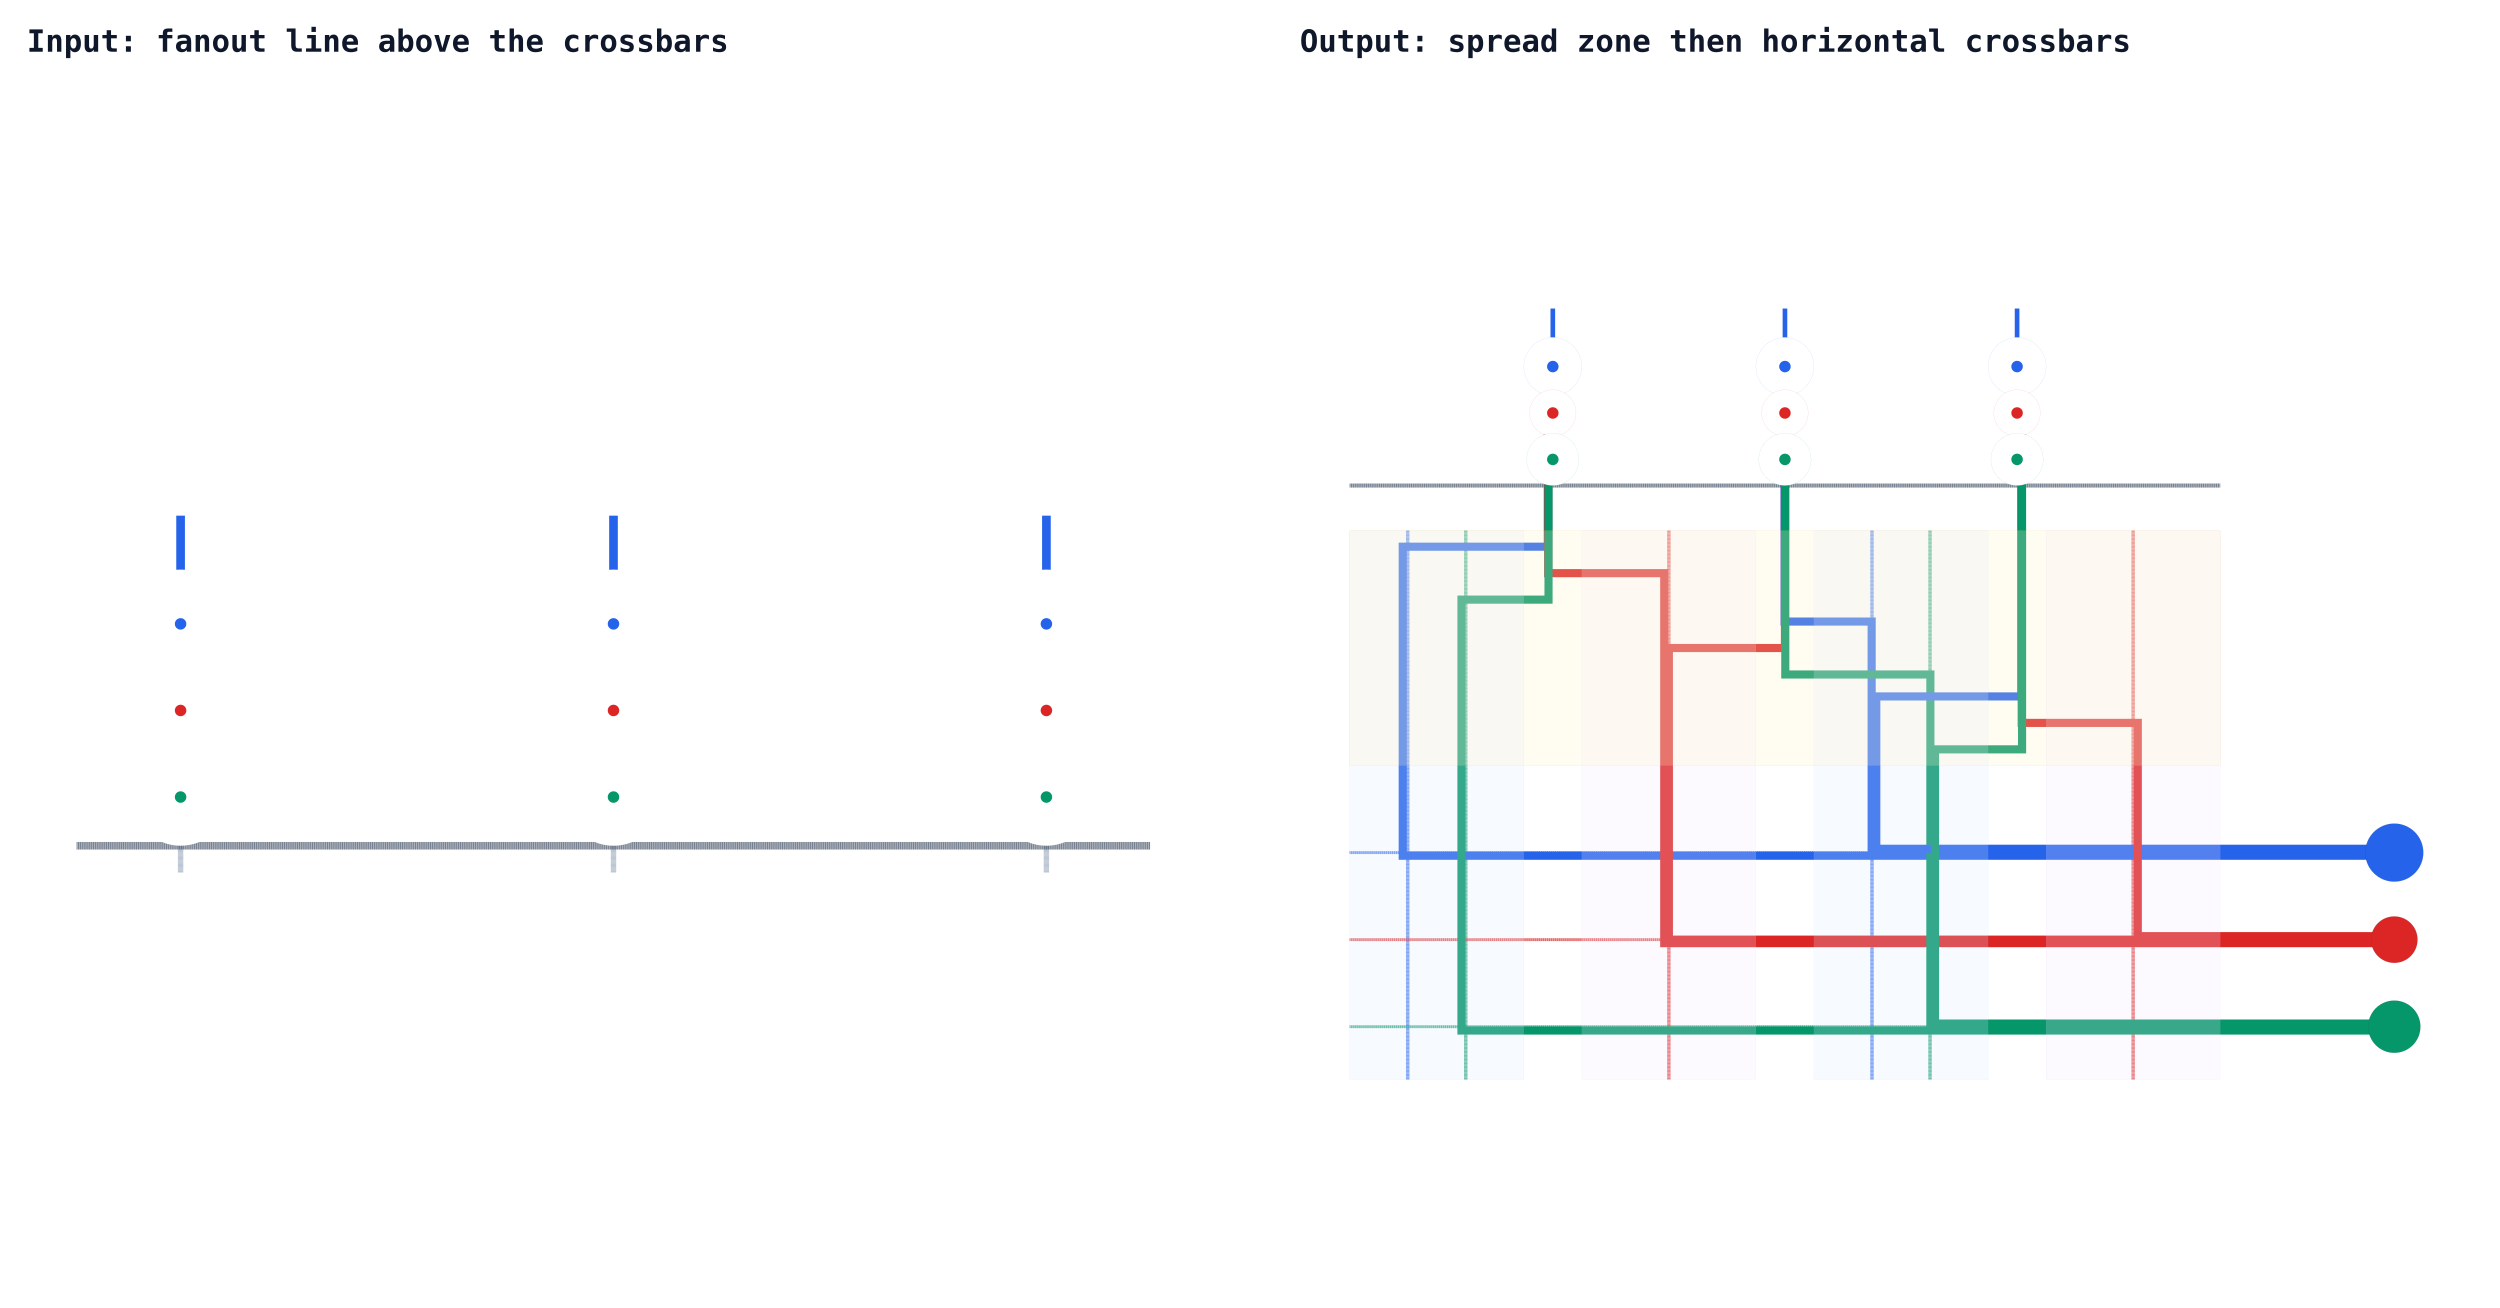
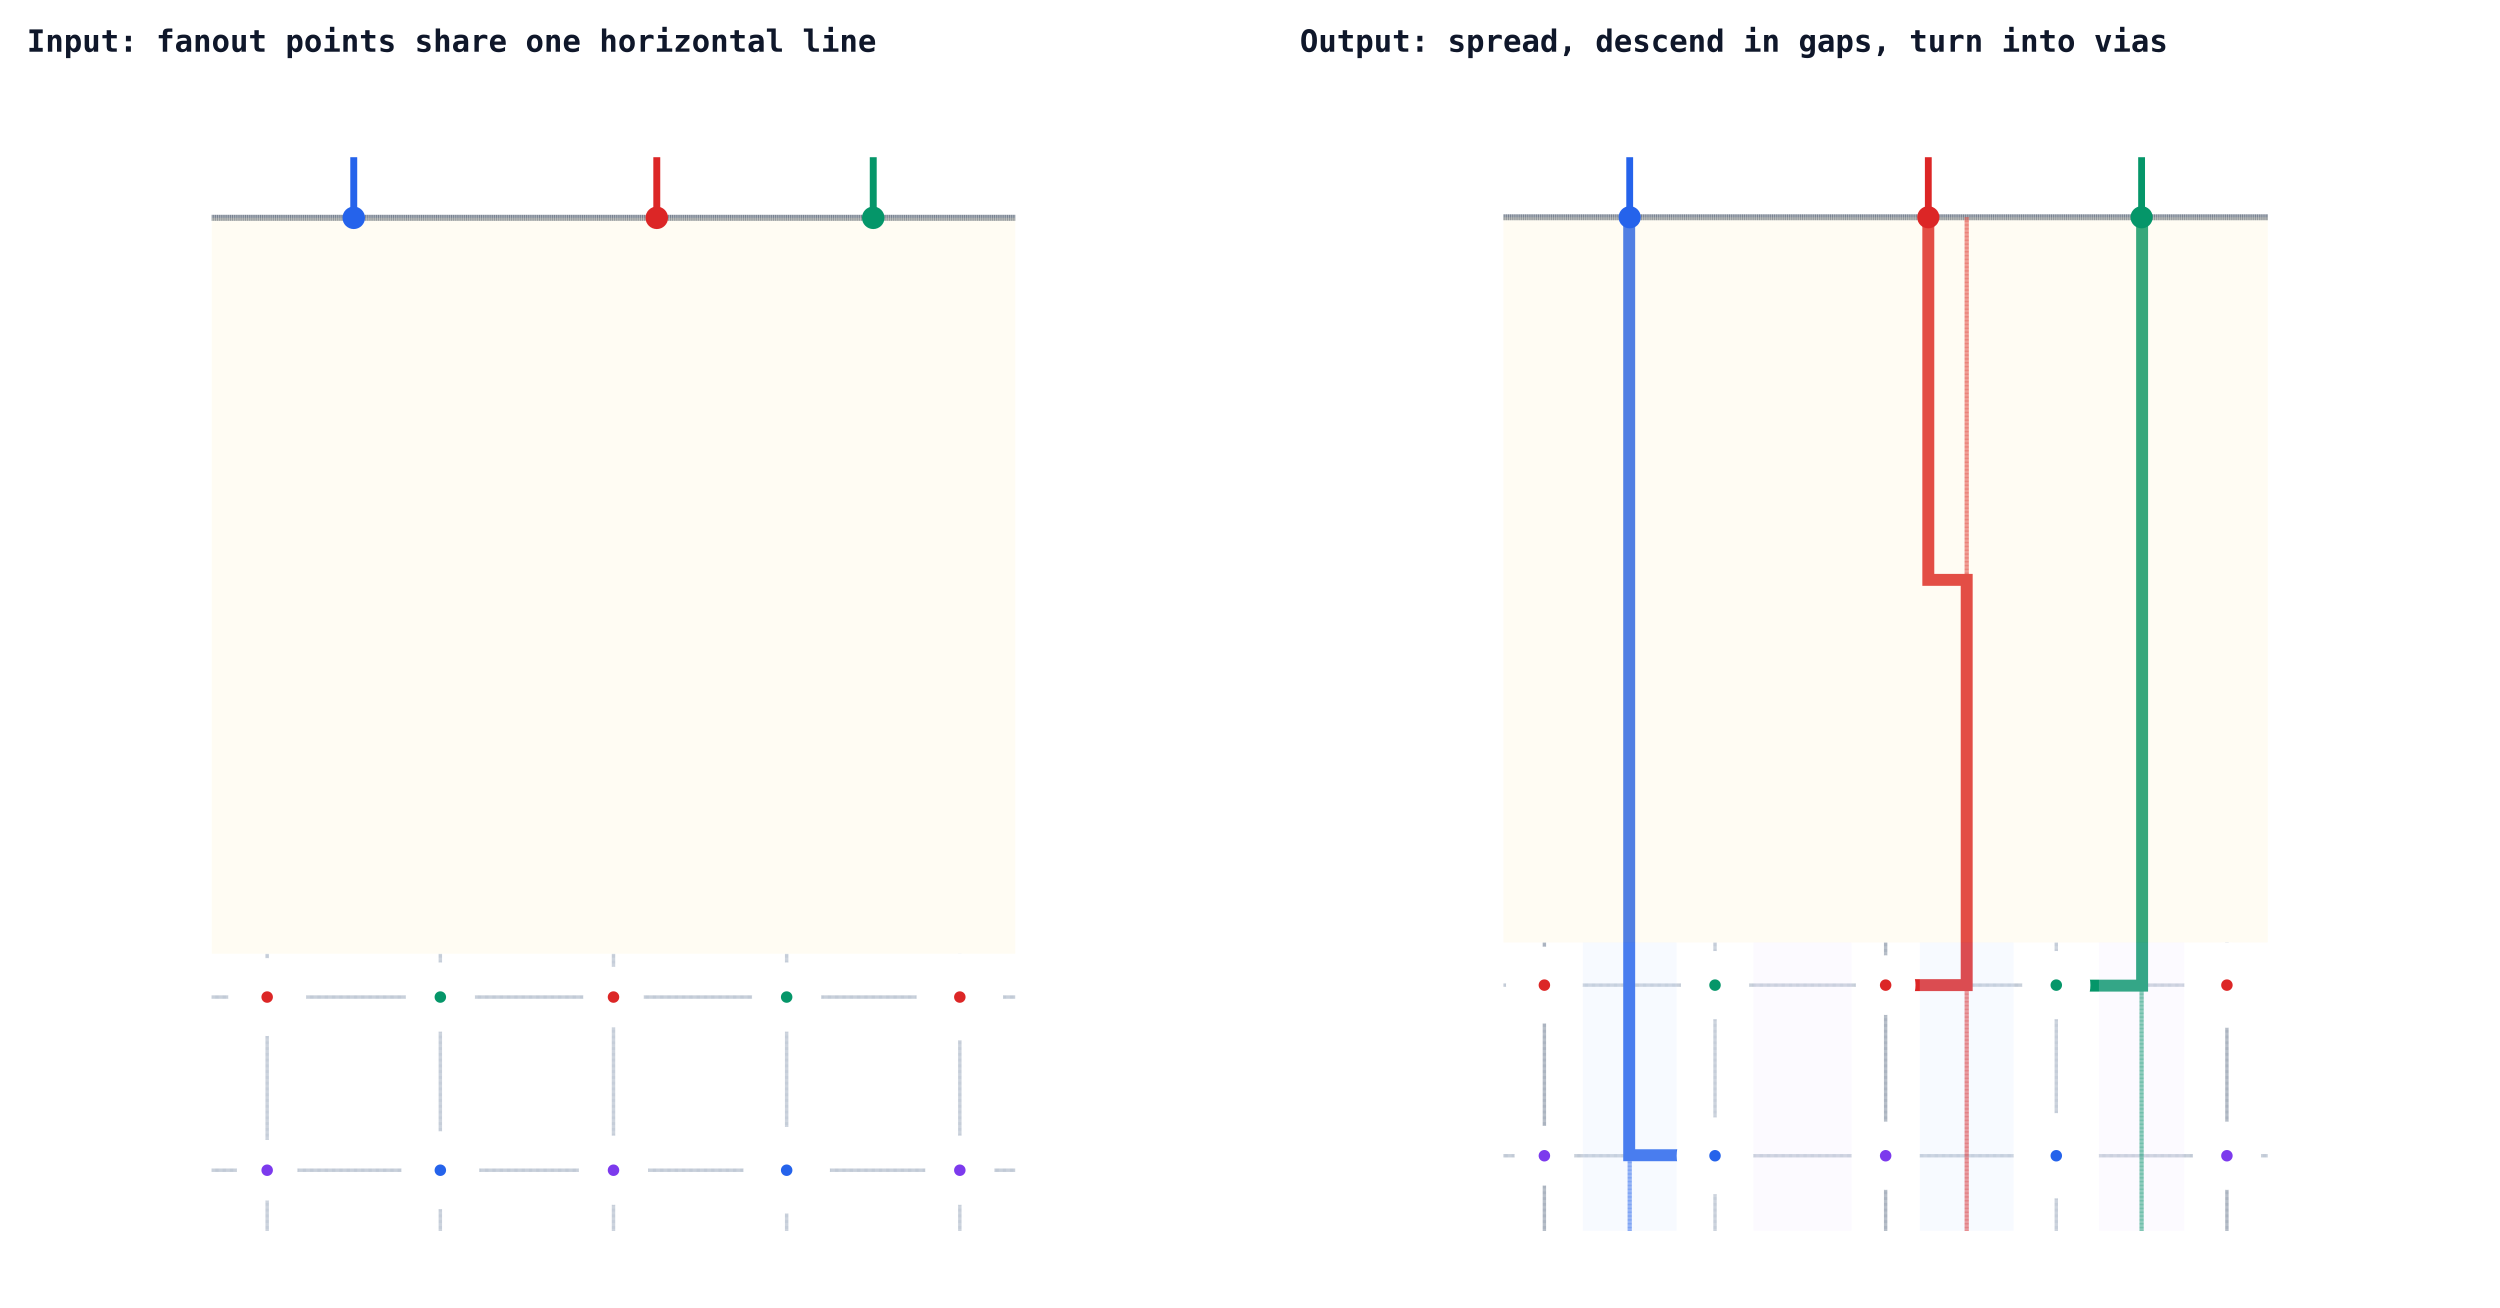
<svg xmlns="http://www.w3.org/2000/svg" width="1304" height="682" viewBox="0 0 1304 682">
  <g transform="translate(0, 0) scale(1, 1) translate(0, 0)">
    <rect width="100%" height="100%" fill="white" />
-     <text x="14" y="27" font-family="ui-monospace, monospace" font-size="16" font-weight="700" fill="#0f172a">Input: fanout line above the crossbars</text>
+     <text x="14" y="27" font-family="ui-monospace, monospace" font-size="16" font-weight="700" fill="#0f172a">Input: fanout points share one horizontal line</text>
    <g transform="translate(0 42)">
      <rect width="100%" height="100%" fill="white" />
      <g>
-         <polyline data-points="8,5.704000000000001 8,8.246" data-type="line" data-label="column x=8" points="545.806,413.032 545.806,269.532" fill="none" stroke="#94a3b8" stroke-width="2.823" stroke-dasharray="0.16 0.12" />
-       </g>
-       <g>
-         <polyline data-points="0,5.704000000000001 0,8.246" data-type="line" data-label="column x=0" points="94.194,413.032 94.194,269.532" fill="none" stroke="#94a3b8" stroke-width="2.823" stroke-dasharray="0.16 0.12" />
-       </g>
-       <g>
-         <polyline data-points="4,5.704000000000001 4,8.246" data-type="line" data-label="column x=4" points="320,413.032 320,269.532" fill="none" stroke="#94a3b8" stroke-width="2.823" stroke-dasharray="0.16 0.12" />
-       </g>
-       <g>
-         <polyline data-points="8,9 8,8.5" data-type="line" data-label="CLK travels downward" points="545.806,226.968 545.806,255.194" fill="none" stroke="#2563eb" stroke-width="4.516" />
-       </g>
-       <g>
-         <polyline data-points="8,8 8,7.6000000000000005" data-type="line" data-label="DATA0 travels downward" points="545.806,283.419 545.806,306" fill="none" stroke="#dc2626" stroke-width="4.516" />
-       </g>
-       <g>
-         <polyline data-points="8,7.300000000000001 8,6.8500000000000005" data-type="line" data-label="DATA1 travels downward" points="545.806,322.935 545.806,348.339" fill="none" stroke="#059669" stroke-width="4.516" />
-       </g>
-       <g>
-         <polyline data-points="0,9 0,8.5" data-type="line" data-label="CLK travels downward" points="94.194,226.968 94.194,255.194" fill="none" stroke="#2563eb" stroke-width="4.516" />
-       </g>
-       <g>
-         <polyline data-points="0,8 0,7.6000000000000005" data-type="line" data-label="DATA0 travels downward" points="94.194,283.419 94.194,306" fill="none" stroke="#dc2626" stroke-width="4.516" />
-       </g>
-       <g>
-         <polyline data-points="0,7.300000000000001 0,6.8500000000000005" data-type="line" data-label="DATA1 travels downward" points="94.194,322.935 94.194,348.339" fill="none" stroke="#059669" stroke-width="4.516" />
-       </g>
-       <g>
-         <polyline data-points="4,9 4,8.5" data-type="line" data-label="CLK travels downward" points="320,226.968 320,255.194" fill="none" stroke="#2563eb" stroke-width="4.516" />
-       </g>
-       <g>
-         <polyline data-points="4,8 4,7.6000000000000005" data-type="line" data-label="DATA0 travels downward" points="320,283.419 320,306" fill="none" stroke="#dc2626" stroke-width="4.516" />
-       </g>
-       <g>
-         <polyline data-points="4,7.300000000000001 4,6.8500000000000005" data-type="line" data-label="DATA1 travels downward" points="320,322.935 320,348.339" fill="none" stroke="#059669" stroke-width="4.516" />
-       </g>
-       <g>
-         <polyline data-points="-0.96,5.95 8.96,5.95" data-type="line" data-label="fanout line" points="40,399.145 600,399.145" fill="none" stroke="#475569" stroke-width="3.952" stroke-dasharray="0.2 0.14" />
-       </g>
-       <circle data-type="circle" data-label="" data-x="8" data-y="8" cx="545.806" cy="283.419" r="28.226" fill="#ffffff" stroke="#2563eb" stroke-width="0.018" />
-       <circle data-type="circle" data-label="" data-x="8" data-y="7.2" cx="545.806" cy="328.581" r="22.581" fill="#ffffff" stroke="#dc2626" stroke-width="0.018" />
-       <circle data-type="circle" data-label="" data-x="8" data-y="6.4" cx="545.806" cy="373.742" r="25.403" fill="#ffffff" stroke="#059669" stroke-width="0.018" />
-       <circle data-type="circle" data-label="" data-x="0" data-y="8" cx="94.194" cy="283.419" r="28.226" fill="#ffffff" stroke="#2563eb" stroke-width="0.018" />
-       <circle data-type="circle" data-label="" data-x="0" data-y="7.2" cx="94.194" cy="328.581" r="22.581" fill="#ffffff" stroke="#dc2626" stroke-width="0.018" />
-       <circle data-type="circle" data-label="" data-x="0" data-y="6.4" cx="94.194" cy="373.742" r="25.403" fill="#ffffff" stroke="#059669" stroke-width="0.018" />
-       <circle data-type="circle" data-label="" data-x="4" data-y="8" cx="320" cy="283.419" r="28.226" fill="#ffffff" stroke="#2563eb" stroke-width="0.018" />
-       <circle data-type="circle" data-label="" data-x="4" data-y="7.2" cx="320" cy="328.581" r="22.581" fill="#ffffff" stroke="#dc2626" stroke-width="0.018" />
-       <circle data-type="circle" data-label="" data-x="4" data-y="6.4" cx="320" cy="373.742" r="25.403" fill="#ffffff" stroke="#059669" stroke-width="0.018" />
-       <g>
-         <circle data-type="point" data-label="CLK" data-x="8" data-y="8" cx="545.806" cy="283.419" r="3" fill="#2563eb" />
-       </g>
-       <g>
-         <circle data-type="point" data-label="DATA0" data-x="8" data-y="7.2" cx="545.806" cy="328.581" r="3" fill="#dc2626" />
-       </g>
-       <g>
-         <circle data-type="point" data-label="DATA1" data-x="8" data-y="6.4" cx="545.806" cy="373.742" r="3" fill="#059669" />
-       </g>
-       <g>
-         <circle data-type="point" data-label="CLK" data-x="0" data-y="8" cx="94.194" cy="283.419" r="3" fill="#2563eb" />
-       </g>
-       <g>
-         <circle data-type="point" data-label="DATA0" data-x="0" data-y="7.2" cx="94.194" cy="328.581" r="3" fill="#dc2626" />
-       </g>
-       <g>
-         <circle data-type="point" data-label="DATA1" data-x="0" data-y="6.4" cx="94.194" cy="373.742" r="3" fill="#059669" />
-       </g>
-       <g>
-         <circle data-type="point" data-label="CLK" data-x="4" data-y="8" cx="320" cy="283.419" r="3" fill="#2563eb" />
-       </g>
-       <g>
-         <circle data-type="point" data-label="DATA0" data-x="4" data-y="7.2" cx="320" cy="328.581" r="3" fill="#dc2626" />
-       </g>
-       <g>
-         <circle data-type="point" data-label="DATA1" data-x="4" data-y="6.4" cx="320" cy="373.742" r="3" fill="#059669" />
+         <polyline data-points="1,12.7 1,12" data-type="line" data-label="N4 incoming fanout" points="184.516,40 184.516,71.613" fill="none" stroke="#2563eb" stroke-width="3.613" />
+       </g>
+       <g>
+         <polyline data-points="4.5,12.7 4.5,12" data-type="line" data-label="N1 incoming fanout" points="342.581,40 342.581,71.613" fill="none" stroke="#dc2626" stroke-width="3.613" />
+       </g>
+       <g>
+         <polyline data-points="7,12.7 7,12" data-type="line" data-label="N2 incoming fanout" points="455.484,40 455.484,71.613" fill="none" stroke="#059669" stroke-width="3.613" />
+       </g>
+       <g>
+         <polyline data-points="-0.64,12 8.64,12" data-type="line" data-label="horizontal fanout line" points="110.452,71.613 529.548,71.613" fill="none" stroke="#475569" stroke-width="3.161" stroke-dasharray="0.2 0.14" />
+       </g>
+       <g>
+         <polyline data-points="-0.64,3 8.64,3" data-type="line" data-label="crossbar row y=3" points="110.452,478.065 529.548,478.065" fill="none" stroke="#94a3b8" stroke-width="1.806" stroke-dasharray="0.15 0.13" />
+       </g>
+       <g>
+         <polyline data-points="-0.64,1 8.64,1" data-type="line" data-label="crossbar row y=1" points="110.452,568.387 529.548,568.387" fill="none" stroke="#94a3b8" stroke-width="1.806" stroke-dasharray="0.15 0.13" />
+       </g>
+       <g>
+         <polyline data-points="8,0.30000000000000004 8,3.5" data-type="line" data-label="column x=8" points="500.645,600 500.645,455.484" fill="none" stroke="#94a3b8" stroke-width="1.806" stroke-dasharray="0.12 0.12" />
+       </g>
+       <g>
+         <polyline data-points="0,0.30000000000000004 0,3.5" data-type="line" data-label="column x=0" points="139.355,600 139.355,455.484" fill="none" stroke="#94a3b8" stroke-width="1.806" stroke-dasharray="0.12 0.12" />
+       </g>
+       <g>
+         <polyline data-points="6,0.30000000000000004 6,3.5" data-type="line" data-label="column x=6" points="410.323,600 410.323,455.484" fill="none" stroke="#94a3b8" stroke-width="1.806" stroke-dasharray="0.12 0.12" />
+       </g>
+       <g>
+         <polyline data-points="2,0.30000000000000004 2,3.5" data-type="line" data-label="column x=2" points="229.677,600 229.677,455.484" fill="none" stroke="#94a3b8" stroke-width="1.806" stroke-dasharray="0.12 0.12" />
+       </g>
+       <g>
+         <polyline data-points="4,0.30000000000000004 4,3.5" data-type="line" data-label="column x=4" points="320,600 320,455.484" fill="none" stroke="#94a3b8" stroke-width="1.806" stroke-dasharray="0.12 0.12" />
+       </g>
+       <g>
+         <rect data-type="rect" data-label="spread zone" data-x="4" data-y="7.75" x="110.452" y="71.613" width="419.097" height="383.871" fill="rgba(254, 243, 199, 0.2)" stroke="#f59e0b" stroke-width="0.022" />
+       </g>
+       <circle data-type="circle" data-label="" data-x="1" data-y="12" cx="184.516" cy="71.613" r="5.871" fill="#2563eb" stroke="#0f172a" stroke-width="0.022" />
+       <circle data-type="circle" data-label="" data-x="4.5" data-y="12" cx="342.581" cy="71.613" r="5.871" fill="#dc2626" stroke="#0f172a" stroke-width="0.022" />
+       <circle data-type="circle" data-label="" data-x="7" data-y="12" cx="455.484" cy="71.613" r="5.871" fill="#059669" stroke="#0f172a" stroke-width="0.022" />
+       <circle data-type="circle" data-label="" data-x="8" data-y="3" cx="500.645" cy="478.065" r="22.581" fill="#ffffff" stroke="#dc2626" stroke-width="0.022" />
+       <circle data-type="circle" data-label="" data-x="8" data-y="1" cx="500.645" cy="568.387" r="18.065" fill="#ffffff" stroke="#7c3aed" stroke-width="0.022" />
+       <circle data-type="circle" data-label="" data-x="0" data-y="3" cx="139.355" cy="478.065" r="20.323" fill="#ffffff" stroke="#dc2626" stroke-width="0.022" />
+       <circle data-type="circle" data-label="" data-x="0" data-y="1" cx="139.355" cy="568.387" r="15.806" fill="#ffffff" stroke="#7c3aed" stroke-width="0.022" />
+       <circle data-type="circle" data-label="" data-x="6" data-y="3" cx="410.323" cy="478.065" r="18.065" fill="#ffffff" stroke="#059669" stroke-width="0.022" />
+       <circle data-type="circle" data-label="" data-x="6" data-y="1" cx="410.323" cy="568.387" r="22.581" fill="#ffffff" stroke="#2563eb" stroke-width="0.022" />
+       <circle data-type="circle" data-label="" data-x="2" data-y="3" cx="229.677" cy="478.065" r="18.065" fill="#ffffff" stroke="#059669" stroke-width="0.022" />
+       <circle data-type="circle" data-label="" data-x="2" data-y="1" cx="229.677" cy="568.387" r="20.323" fill="#ffffff" stroke="#2563eb" stroke-width="0.022" />
+       <circle data-type="circle" data-label="" data-x="4" data-y="3" cx="320" cy="478.065" r="15.806" fill="#ffffff" stroke="#dc2626" stroke-width="0.022" />
+       <circle data-type="circle" data-label="" data-x="4" data-y="1" cx="320" cy="568.387" r="18.065" fill="#ffffff" stroke="#7c3aed" stroke-width="0.022" />
+       <g>
+         <circle data-type="point" data-label="N4 fanout" data-x="1" data-y="12" cx="184.516" cy="71.613" r="3" fill="#2563eb" />
+       </g>
+       <g>
+         <circle data-type="point" data-label="N1 fanout" data-x="4.5" data-y="12" cx="342.581" cy="71.613" r="3" fill="#dc2626" />
+       </g>
+       <g>
+         <circle data-type="point" data-label="N2 fanout" data-x="7" data-y="12" cx="455.484" cy="71.613" r="3" fill="#059669" />
+       </g>
+       <g>
+         <circle data-type="point" data-label="N1" data-x="8" data-y="3" cx="500.645" cy="478.065" r="3" fill="#dc2626" />
+       </g>
+       <g>
+         <circle data-type="point" data-label="N3" data-x="8" data-y="1" cx="500.645" cy="568.387" r="3" fill="#7c3aed" />
+       </g>
+       <g>
+         <circle data-type="point" data-label="N1" data-x="0" data-y="3" cx="139.355" cy="478.065" r="3" fill="#dc2626" />
+       </g>
+       <g>
+         <circle data-type="point" data-label="N3" data-x="0" data-y="1" cx="139.355" cy="568.387" r="3" fill="#7c3aed" />
+       </g>
+       <g>
+         <circle data-type="point" data-label="N2" data-x="6" data-y="3" cx="410.323" cy="478.065" r="3" fill="#059669" />
+       </g>
+       <g>
+         <circle data-type="point" data-label="N4" data-x="6" data-y="1" cx="410.323" cy="568.387" r="3" fill="#2563eb" />
+       </g>
+       <g>
+         <circle data-type="point" data-label="N2" data-x="2" data-y="3" cx="229.677" cy="478.065" r="3" fill="#059669" />
+       </g>
+       <g>
+         <circle data-type="point" data-label="N4" data-x="2" data-y="1" cx="229.677" cy="568.387" r="3" fill="#2563eb" />
+       </g>
+       <g>
+         <circle data-type="point" data-label="N1" data-x="4" data-y="3" cx="320" cy="478.065" r="3" fill="#dc2626" />
+       </g>
+       <g>
+         <circle data-type="point" data-label="N3" data-x="4" data-y="1" cx="320" cy="568.387" r="3" fill="#7c3aed" />
      </g>
      <g id="crosshair" style="display: none">
        <line id="crosshair-h" y1="0" y2="640" stroke="#666" stroke-width="0.5" />
        <line id="crosshair-v" x1="0" x2="640" stroke="#666" stroke-width="0.5" />
        <text id="coordinates" font-family="monospace" font-size="12" fill="#666" />
      </g>
    </g>
  </g>
  <g transform="translate(664, 0) scale(1, 1) translate(0, 0)">
    <rect width="100%" height="100%" fill="white" />
-     <text x="14" y="27" font-family="ui-monospace, monospace" font-size="16" font-weight="700" fill="#0f172a">Output: spread zone then horizontal crossbars</text>
+     <text x="14" y="27" font-family="ui-monospace, monospace" font-size="16" font-weight="700" fill="#0f172a">Output: spread, descend in gaps, turn into vias</text>
    <g transform="translate(0 42)">
      <rect width="100%" height="100%" fill="white" />
      <g>
-         <polyline data-points="8,9 8,8.5" data-type="line" data-label="CLK incoming fanout traveling downward" points="388.108,118.93 388.108,134.065" fill="none" stroke="#2563eb" stroke-width="2.422" />
-       </g>
-       <g>
-         <polyline data-points="8,8 8,7.6000000000000005" data-type="line" data-label="DATA0 incoming fanout traveling downward" points="388.108,149.2 388.108,161.308" fill="none" stroke="#dc2626" stroke-width="2.422" />
-       </g>
-       <g>
-         <polyline data-points="8,7.300000000000001 8,6.8500000000000005" data-type="line" data-label="DATA1 incoming fanout traveling downward" points="388.108,170.389 388.108,184.011" fill="none" stroke="#059669" stroke-width="2.422" />
-       </g>
-       <g>
-         <polyline data-points="0,9 0,8.5" data-type="line" data-label="CLK incoming fanout traveling downward" points="145.946,118.93 145.946,134.065" fill="none" stroke="#2563eb" stroke-width="2.422" />
-       </g>
-       <g>
-         <polyline data-points="0,8 0,7.6000000000000005" data-type="line" data-label="DATA0 incoming fanout traveling downward" points="145.946,149.2 145.946,161.308" fill="none" stroke="#dc2626" stroke-width="2.422" />
-       </g>
-       <g>
-         <polyline data-points="0,7.300000000000001 0,6.8500000000000005" data-type="line" data-label="DATA1 incoming fanout traveling downward" points="145.946,170.389 145.946,184.011" fill="none" stroke="#059669" stroke-width="2.422" />
-       </g>
-       <g>
-         <polyline data-points="4,9 4,8.5" data-type="line" data-label="CLK incoming fanout traveling downward" points="267.027,118.93 267.027,134.065" fill="none" stroke="#2563eb" stroke-width="2.422" />
-       </g>
-       <g>
-         <polyline data-points="4,8 4,7.6000000000000005" data-type="line" data-label="DATA0 incoming fanout traveling downward" points="267.027,149.2 267.027,161.308" fill="none" stroke="#dc2626" stroke-width="2.422" />
-       </g>
-       <g>
-         <polyline data-points="4,7.300000000000001 4,6.8500000000000005" data-type="line" data-label="DATA1 incoming fanout traveling downward" points="267.027,170.389 267.027,184.011" fill="none" stroke="#059669" stroke-width="2.422" />
-       </g>
-       <g>
-         <polyline data-points="-3.5,5.95 11.5,5.95" data-type="line" data-label="fanout line: all fanout vias remain above this boundary" points="40,211.254 494.054,211.254" fill="none" stroke="#475569" stroke-width="2.119" stroke-dasharray="0.2 0.14" />
-       </g>
-       <g>
-         <polyline data-points="-2.5,-4.285 -2.5,5.175" data-type="line" data-label="CLK column track" points="70.27,521.07 70.27,234.714" fill="none" stroke="#2563eb" stroke-width="1.816" stroke-dasharray="0.18 0.12" />
-       </g>
-       <g>
-         <polyline data-points="-1.5,-4.285 -1.5,5.175" data-type="line" data-label="DATA1 column track" points="100.541,521.07 100.541,234.714" fill="none" stroke="#059669" stroke-width="1.816" stroke-dasharray="0.18 0.12" />
-       </g>
-       <g>
-         <polyline data-points="2,-4.285 2,5.175" data-type="line" data-label="DATA0 column track" points="206.486,521.07 206.486,234.714" fill="none" stroke="#dc2626" stroke-width="1.816" stroke-dasharray="0.18 0.12" />
-       </g>
-       <g>
-         <polyline data-points="5.5,-4.285 5.5,5.175" data-type="line" data-label="CLK column track" points="312.432,521.07 312.432,234.714" fill="none" stroke="#2563eb" stroke-width="1.816" stroke-dasharray="0.18 0.12" />
-       </g>
-       <g>
-         <polyline data-points="6.5,-4.285 6.5,5.175" data-type="line" data-label="DATA1 column track" points="342.703,521.07 342.703,234.714" fill="none" stroke="#059669" stroke-width="1.816" stroke-dasharray="0.18 0.12" />
-       </g>
-       <g>
-         <polyline data-points="10,-4.285 10,5.175" data-type="line" data-label="DATA0 column track" points="448.649,521.07 448.649,234.714" fill="none" stroke="#dc2626" stroke-width="1.816" stroke-dasharray="0.18 0.12" />
-       </g>
-       <g>
-         <polyline data-points="-3.5,-0.375 14.5,-0.375" data-type="line" data-label="CLK bus row" points="40,402.714 584.865,402.714" fill="none" stroke="#2563eb" stroke-width="1.514" stroke-dasharray="0.2 0.15" />
-       </g>
-       <g>
-         <polyline data-points="-3.5,-1.875 14.5,-1.875" data-type="line" data-label="DATA0 bus row" points="40,448.119 584.865,448.119" fill="none" stroke="#dc2626" stroke-width="1.514" stroke-dasharray="0.2 0.15" />
-       </g>
-       <g>
-         <polyline data-points="-3.5,-3.375 14.5,-3.375" data-type="line" data-label="DATA1 bus row" points="40,493.524 584.865,493.524" fill="none" stroke="#059669" stroke-width="1.514" stroke-dasharray="0.2 0.15" />
-       </g>
-       <g>
-         <polyline data-points="-0.08600000000000001,7.946 -0.08600000000000001,4.896 -2.586,4.896 -2.586,-0.429 14.414,-0.429" data-type="line" data-label="CLK: left through gap 0 (visual offset only)" points="143.343,150.835 143.343,243.159 67.667,243.159 67.667,404.348 582.262,404.348" fill="none" stroke="#2563eb" stroke-width="4.238" />
-       </g>
-       <g>
-         <polyline data-points="-0.08,7.140000000000001 -0.08,4.44 1.92,4.44 1.92,-1.935 14.42,-1.935" data-type="line" data-label="DATA0: right through gap 1 (visual offset only)" points="143.524,175.232 143.524,256.962 204.065,256.962 204.065,449.935 582.443,449.935" fill="none" stroke="#dc2626" stroke-width="4.238" />
-       </g>
-       <g>
-         <polyline data-points="-0.074,6.3340000000000005 -0.074,3.984 -1.574,3.984 -1.574,-3.441 14.426,-3.441" data-type="line" data-label="DATA1: left through gap 0 (visual offset only)" points="143.706,199.63 143.706,270.765 98.301,270.765 98.301,495.522 582.625,495.522" fill="none" stroke="#059669" stroke-width="4.238" />
-       </g>
-       <g>
-         <polyline data-points="3.994,8.006 3.994,3.606 5.494,3.606 5.494,-0.369 14.494,-0.369" data-type="line" data-label="CLK: right through gap 2 (visual offset only)" points="266.845,149.018 266.845,282.208 312.251,282.208 312.251,402.532 584.683,402.532" fill="none" stroke="#2563eb" stroke-width="4.238" />
-       </g>
-       <g>
-         <polyline data-points="4,7.2 4,3.1500000000000004 2,3.1500000000000004 2,-1.875 14.5,-1.875" data-type="line" data-label="DATA0: left through gap 1 (visual offset only)" points="267.027,173.416 267.027,296.011 206.486,296.011 206.486,448.119 584.865,448.119" fill="none" stroke="#dc2626" stroke-width="4.238" />
-       </g>
-       <g>
-         <polyline data-points="4.006,6.394 4.006,2.6940000000000004 6.506,2.6940000000000004 6.506,-3.381 14.506,-3.381" data-type="line" data-label="DATA1: right through gap 2 (visual offset only)" points="267.209,197.814 267.209,309.814 342.884,309.814 342.884,493.706 585.046,493.706" fill="none" stroke="#059669" stroke-width="4.238" />
-       </g>
-       <g>
-         <polyline data-points="8.074,8.066 8.074,2.316 5.574,2.316 5.574,-0.309 14.574,-0.309" data-type="line" data-label="CLK: left through gap 2 (visual offset only)" points="390.348,147.202 390.348,321.256 314.672,321.256 314.672,400.716 587.105,400.716" fill="none" stroke="#2563eb" stroke-width="4.238" />
-       </g>
-       <g>
-         <polyline data-points="8.08,7.26 8.08,1.8600000000000003 10.08,1.8600000000000003 10.08,-1.815 14.58,-1.815" data-type="line" data-label="DATA0: right through gap 3 (visual offset only)" points="390.53,171.6 390.53,335.059 451.07,335.059 451.07,446.303 587.286,446.303" fill="none" stroke="#dc2626" stroke-width="4.238" />
-       </g>
-       <g>
-         <polyline data-points="8.086,6.454000000000001 8.086,1.4040000000000001 6.586,1.4040000000000001 6.586,-3.321 14.586,-3.321" data-type="line" data-label="DATA1: left through gap 2 (visual offset only)" points="390.711,195.998 390.711,348.863 345.306,348.863 345.306,491.89 587.468,491.89" fill="none" stroke="#059669" stroke-width="4.238" />
-       </g>
-       <g>
-         <rect data-type="rect" data-label="even gap 0" data-x="-2" data-y="0.44499999999999984" x="40" y="234.714" width="90.811" height="286.357" fill="rgba(219, 234, 254, 0.22)" stroke="#93c5fd" stroke-width="0.033" />
-       </g>
-       <g>
-         <rect data-type="rect" data-label="odd gap 1" data-x="2" data-y="0.44499999999999984" x="161.081" y="234.714" width="90.811" height="286.357" fill="rgba(243, 232, 255, 0.22)" stroke="#d8b4fe" stroke-width="0.033" />
-       </g>
-       <g>
-         <rect data-type="rect" data-label="even gap 2" data-x="6" data-y="0.44499999999999984" x="282.162" y="234.714" width="90.811" height="286.357" fill="rgba(219, 234, 254, 0.22)" stroke="#93c5fd" stroke-width="0.033" />
-       </g>
-       <g>
-         <rect data-type="rect" data-label="odd gap 3" data-x="10" data-y="0.44499999999999984" x="403.243" y="234.714" width="90.811" height="286.357" fill="rgba(243, 232, 255, 0.22)" stroke="#d8b4fe" stroke-width="0.033" />
-       </g>
-       <g>
-         <rect data-type="rect" data-label="spread zone" data-x="4" data-y="3.15" x="40" y="234.714" width="454.054" height="122.595" fill="rgba(254, 243, 199, 0.22)" stroke="#f59e0b" stroke-width="0.033" />
-       </g>
-       <circle data-type="circle" data-label="" data-x="8" data-y="8" cx="388.108" cy="149.2" r="15.135" fill="#ffffff" stroke="#2563eb" stroke-width="0.033" />
-       <circle data-type="circle" data-label="" data-x="8" data-y="7.2" cx="388.108" cy="173.416" r="12.108" fill="#ffffff" stroke="#dc2626" stroke-width="0.033" />
-       <circle data-type="circle" data-label="" data-x="8" data-y="6.4" cx="388.108" cy="197.632" r="13.622" fill="#ffffff" stroke="#059669" stroke-width="0.033" />
-       <circle data-type="circle" data-label="" data-x="0" data-y="8" cx="145.946" cy="149.2" r="15.135" fill="#ffffff" stroke="#2563eb" stroke-width="0.033" />
-       <circle data-type="circle" data-label="" data-x="0" data-y="7.2" cx="145.946" cy="173.416" r="12.108" fill="#ffffff" stroke="#dc2626" stroke-width="0.033" />
-       <circle data-type="circle" data-label="" data-x="0" data-y="6.4" cx="145.946" cy="197.632" r="13.622" fill="#ffffff" stroke="#059669" stroke-width="0.033" />
-       <circle data-type="circle" data-label="" data-x="4" data-y="8" cx="267.027" cy="149.2" r="15.135" fill="#ffffff" stroke="#2563eb" stroke-width="0.033" />
-       <circle data-type="circle" data-label="" data-x="4" data-y="7.2" cx="267.027" cy="173.416" r="12.108" fill="#ffffff" stroke="#dc2626" stroke-width="0.033" />
-       <circle data-type="circle" data-label="" data-x="4" data-y="6.4" cx="267.027" cy="197.632" r="13.622" fill="#ffffff" stroke="#059669" stroke-width="0.033" />
-       <circle data-type="circle" data-label="" data-x="14.5" data-y="-0.375" cx="584.865" cy="402.714" r="15.135" fill="#2563eb" stroke="#0f172a" stroke-width="0.033" />
-       <circle data-type="circle" data-label="" data-x="14.5" data-y="-1.875" cx="584.865" cy="448.119" r="12.108" fill="#dc2626" stroke="#0f172a" stroke-width="0.033" />
-       <circle data-type="circle" data-label="" data-x="14.5" data-y="-3.375" cx="584.865" cy="493.524" r="13.622" fill="#059669" stroke="#0f172a" stroke-width="0.033" />
-       <g>
-         <circle data-type="point" data-label="CLK" data-x="8" data-y="8" cx="388.108" cy="149.2" r="3" fill="#2563eb" />
-       </g>
-       <g>
-         <circle data-type="point" data-label="DATA0" data-x="8" data-y="7.2" cx="388.108" cy="173.416" r="3" fill="#dc2626" />
-       </g>
-       <g>
-         <circle data-type="point" data-label="DATA1" data-x="8" data-y="6.4" cx="388.108" cy="197.632" r="3" fill="#059669" />
-       </g>
-       <g>
-         <circle data-type="point" data-label="CLK" data-x="0" data-y="8" cx="145.946" cy="149.2" r="3" fill="#2563eb" />
-       </g>
-       <g>
-         <circle data-type="point" data-label="DATA0" data-x="0" data-y="7.2" cx="145.946" cy="173.416" r="3" fill="#dc2626" />
-       </g>
-       <g>
-         <circle data-type="point" data-label="DATA1" data-x="0" data-y="6.4" cx="145.946" cy="197.632" r="3" fill="#059669" />
-       </g>
-       <g>
-         <circle data-type="point" data-label="CLK" data-x="4" data-y="8" cx="267.027" cy="149.2" r="3" fill="#2563eb" />
-       </g>
-       <g>
-         <circle data-type="point" data-label="DATA0" data-x="4" data-y="7.2" cx="267.027" cy="173.416" r="3" fill="#dc2626" />
-       </g>
-       <g>
-         <circle data-type="point" data-label="DATA1" data-x="4" data-y="6.4" cx="267.027" cy="197.632" r="3" fill="#059669" />
-       </g>
-       <g>
-         <circle data-type="point" data-label="CLK pad" data-x="14.5" data-y="-0.375" cx="584.865" cy="402.714" r="3" fill="#2563eb" />
-       </g>
-       <g>
-         <circle data-type="point" data-label="DATA0 pad" data-x="14.5" data-y="-1.875" cx="584.865" cy="448.119" r="3" fill="#dc2626" />
-       </g>
-       <g>
-         <circle data-type="point" data-label="DATA1 pad" data-x="14.5" data-y="-3.375" cx="584.865" cy="493.524" r="3" fill="#059669" />
+         <polyline data-points="1,12.704 1,12" data-type="line" data-label="N4 incoming fanout" points="186.052,40 186.052,71.329" fill="none" stroke="#2563eb" stroke-width="3.56" />
+       </g>
+       <g>
+         <polyline data-points="4.5,12.704 4.5,12" data-type="line" data-label="N1 incoming fanout" points="341.805,40 341.805,71.329" fill="none" stroke="#dc2626" stroke-width="3.56" />
+       </g>
+       <g>
+         <polyline data-points="7,12.704 7,12" data-type="line" data-label="N2 incoming fanout" points="453.058,40 453.058,71.329" fill="none" stroke="#059669" stroke-width="3.56" />
+       </g>
+       <g>
+         <polyline data-points="-0.48,12 8.48,12" data-type="line" data-label="horizontal fanout line" points="120.191,71.329 518.919,71.329" fill="none" stroke="#475569" stroke-width="3.115" stroke-dasharray="0.2 0.14" />
+       </g>
+       <g>
+         <polyline data-points="-0.48,3 8.48,3" data-type="line" data-label="crossbar row y=3" points="120.191,471.837 518.919,471.837" fill="none" stroke="#94a3b8" stroke-width="1.78" stroke-dasharray="0.15 0.13" />
+       </g>
+       <g>
+         <polyline data-points="-0.48,1 8.48,1" data-type="line" data-label="crossbar row y=1" points="120.191,560.839 518.919,560.839" fill="none" stroke="#94a3b8" stroke-width="1.78" stroke-dasharray="0.15 0.13" />
+       </g>
+       <g>
+         <polyline data-points="0,0.12 0,3.5" data-type="line" data-label="crossbar column x=0" points="141.551,600 141.551,449.587" fill="none" stroke="#64748b" stroke-width="1.78" stroke-dasharray="0.12 0.12" />
+       </g>
+       <g>
+         <polyline data-points="2,0.12 2,3.5" data-type="line" data-label="crossbar column x=2" points="230.553,600 230.553,449.587" fill="none" stroke="#94a3b8" stroke-width="1.78" stroke-dasharray="0.12 0.12" />
+       </g>
+       <g>
+         <polyline data-points="4,0.12 4,3.5" data-type="line" data-label="crossbar column x=4" points="319.555,600 319.555,449.587" fill="none" stroke="#64748b" stroke-width="1.78" stroke-dasharray="0.12 0.12" />
+       </g>
+       <g>
+         <polyline data-points="6,0.12 6,3.5" data-type="line" data-label="crossbar column x=6" points="408.557,600 408.557,449.587" fill="none" stroke="#94a3b8" stroke-width="1.78" stroke-dasharray="0.12 0.12" />
+       </g>
+       <g>
+         <polyline data-points="8,0.12 8,3.5" data-type="line" data-label="crossbar column x=8" points="497.559,600 497.559,449.587" fill="none" stroke="#64748b" stroke-width="1.78" stroke-dasharray="0.12 0.12" />
+       </g>
+       <g>
+         <polyline data-points="1,0.12 1,12" data-type="line" data-label="N4 gap track" points="186.052,600 186.052,71.329" fill="none" stroke="#2563eb" stroke-width="2.225" stroke-dasharray="0.18 0.12" />
+       </g>
+       <g>
+         <polyline data-points="4.95,0.12 4.95,12" data-type="line" data-label="N1 gap track" points="361.831,600 361.831,71.329" fill="none" stroke="#dc2626" stroke-width="2.225" stroke-dasharray="0.18 0.12" />
+       </g>
+       <g>
+         <polyline data-points="7,0.12 7,12" data-type="line" data-label="N2 gap track" points="453.058,600 453.058,71.329" fill="none" stroke="#059669" stroke-width="2.225" stroke-dasharray="0.18 0.12" />
+       </g>
+       <g>
+         <polyline data-points="0.994,12.006 0.994,9.881 0.994,9.881 0.994,1.006 1.994,1.006" data-type="line" data-label="N4: gap 0, turn right (visual offset only)" points="185.785,71.062 185.785,165.626 185.785,165.626 185.785,560.572 230.286,560.572" fill="none" stroke="#2563eb" stroke-width="6.23" />
+       </g>
+       <g>
+         <polyline data-points="4.5,12 4.5,7.75 4.95,7.75 4.95,3 4,3" data-type="line" data-label="N1: gap 2, turn left (visual offset only)" points="341.805,71.329 341.805,260.458 361.831,260.458 361.831,471.837 319.555,471.837" fill="none" stroke="#dc2626" stroke-width="6.23" />
+       </g>
+       <g>
+         <polyline data-points="7.006,11.994 7.006,5.619 7.006,5.619 7.006,2.994 6.006,2.994" data-type="line" data-label="N2: gap 3, turn left (visual offset only)" points="453.325,71.596 453.325,355.289 453.325,355.289 453.325,472.104 408.824,472.104" fill="none" stroke="#059669" stroke-width="6.23" />
+       </g>
+       <g>
+         <rect data-type="rect" data-label="column gap 0" data-x="1" data-y="1.81" x="161.577" y="449.587" width="48.951" height="150.413" fill="rgba(219, 234, 254, 0.2)" stroke="#93c5fd" stroke-width="0.022" />
+       </g>
+       <g>
+         <rect data-type="rect" data-label="column gap 1" data-x="3.0250000000000004" data-y="1.81" x="250.579" y="449.587" width="51.176" height="150.413" fill="rgba(243, 232, 255, 0.2)" stroke="#d8b4fe" stroke-width="0.022" />
+       </g>
+       <g>
+         <rect data-type="rect" data-label="column gap 2" data-x="4.95" data-y="1.81" x="337.355" y="449.587" width="48.951" height="150.413" fill="rgba(219, 234, 254, 0.2)" stroke="#93c5fd" stroke-width="0.022" />
+       </g>
+       <g>
+         <rect data-type="rect" data-label="column gap 3" data-x="7" data-y="1.81" x="430.807" y="449.587" width="44.501" height="150.413" fill="rgba(243, 232, 255, 0.2)" stroke="#d8b4fe" stroke-width="0.022" />
+       </g>
+       <g>
+         <rect data-type="rect" data-label="spread zone" data-x="4" data-y="7.75" x="120.191" y="71.329" width="398.729" height="378.258" fill="rgba(254, 243, 199, 0.2)" stroke="#f59e0b" stroke-width="0.022" />
+       </g>
+       <circle data-type="circle" data-label="" data-x="1" data-y="12" cx="186.052" cy="71.329" r="5.785" fill="#2563eb" stroke="#0f172a" stroke-width="0.022" />
+       <circle data-type="circle" data-label="" data-x="4.5" data-y="12" cx="341.805" cy="71.329" r="5.785" fill="#dc2626" stroke="#0f172a" stroke-width="0.022" />
+       <circle data-type="circle" data-label="" data-x="7" data-y="12" cx="453.058" cy="71.329" r="5.785" fill="#059669" stroke="#0f172a" stroke-width="0.022" />
+       <circle data-type="circle" data-label="" data-x="0" data-y="3" cx="141.551" cy="471.837" r="20.025" fill="#ffffff" stroke="#dc2626" stroke-width="0.022" />
+       <circle data-type="circle" data-label="" data-x="0" data-y="1" cx="141.551" cy="560.839" r="15.575" fill="#ffffff" stroke="#7c3aed" stroke-width="0.022" />
+       <circle data-type="circle" data-label="" data-x="2" data-y="3" cx="230.553" cy="471.837" r="17.8" fill="#ffffff" stroke="#059669" stroke-width="0.022" />
+       <circle data-type="circle" data-label="" data-x="2" data-y="1" cx="230.553" cy="560.839" r="20.025" fill="#ffffff" stroke="#2563eb" stroke-width="0.022" />
+       <circle data-type="circle" data-label="" data-x="4" data-y="3" cx="319.555" cy="471.837" r="15.575" fill="#ffffff" stroke="#dc2626" stroke-width="0.022" />
+       <circle data-type="circle" data-label="" data-x="4" data-y="1" cx="319.555" cy="560.839" r="17.8" fill="#ffffff" stroke="#7c3aed" stroke-width="0.022" />
+       <circle data-type="circle" data-label="" data-x="6" data-y="3" cx="408.557" cy="471.837" r="17.8" fill="#ffffff" stroke="#059669" stroke-width="0.022" />
+       <circle data-type="circle" data-label="" data-x="6" data-y="1" cx="408.557" cy="560.839" r="22.25" fill="#ffffff" stroke="#2563eb" stroke-width="0.022" />
+       <circle data-type="circle" data-label="" data-x="8" data-y="3" cx="497.559" cy="471.837" r="22.25" fill="#ffffff" stroke="#dc2626" stroke-width="0.022" />
+       <circle data-type="circle" data-label="" data-x="8" data-y="1" cx="497.559" cy="560.839" r="17.8" fill="#ffffff" stroke="#7c3aed" stroke-width="0.022" />
+       <g>
+         <circle data-type="point" data-label="N4 fanout" data-x="1" data-y="12" cx="186.052" cy="71.329" r="3" fill="#2563eb" />
+       </g>
+       <g>
+         <circle data-type="point" data-label="N1 fanout" data-x="4.5" data-y="12" cx="341.805" cy="71.329" r="3" fill="#dc2626" />
+       </g>
+       <g>
+         <circle data-type="point" data-label="N2 fanout" data-x="7" data-y="12" cx="453.058" cy="71.329" r="3" fill="#059669" />
+       </g>
+       <g>
+         <circle data-type="point" data-label="N1 via" data-x="0" data-y="3" cx="141.551" cy="471.837" r="3" fill="#dc2626" />
+       </g>
+       <g>
+         <circle data-type="point" data-label="N3 via" data-x="0" data-y="1" cx="141.551" cy="560.839" r="3" fill="#7c3aed" />
+       </g>
+       <g>
+         <circle data-type="point" data-label="N2 via" data-x="2" data-y="3" cx="230.553" cy="471.837" r="3" fill="#059669" />
+       </g>
+       <g>
+         <circle data-type="point" data-label="N4 via" data-x="2" data-y="1" cx="230.553" cy="560.839" r="3" fill="#2563eb" />
+       </g>
+       <g>
+         <circle data-type="point" data-label="N1 via" data-x="4" data-y="3" cx="319.555" cy="471.837" r="3" fill="#dc2626" />
+       </g>
+       <g>
+         <circle data-type="point" data-label="N3 via" data-x="4" data-y="1" cx="319.555" cy="560.839" r="3" fill="#7c3aed" />
+       </g>
+       <g>
+         <circle data-type="point" data-label="N2 via" data-x="6" data-y="3" cx="408.557" cy="471.837" r="3" fill="#059669" />
+       </g>
+       <g>
+         <circle data-type="point" data-label="N4 via" data-x="6" data-y="1" cx="408.557" cy="560.839" r="3" fill="#2563eb" />
+       </g>
+       <g>
+         <circle data-type="point" data-label="N1 via" data-x="8" data-y="3" cx="497.559" cy="471.837" r="3" fill="#dc2626" />
+       </g>
+       <g>
+         <circle data-type="point" data-label="N3 via" data-x="8" data-y="1" cx="497.559" cy="560.839" r="3" fill="#7c3aed" />
      </g>
      <g id="crosshair__stack1" style="display: none">
        <line id="crosshair-h__stack1" y1="0" y2="640" stroke="#666" stroke-width="0.5" />
        <line id="crosshair-v__stack1" x1="0" x2="640" stroke="#666" stroke-width="0.5" />
        <text id="coordinates__stack1" font-family="monospace" font-size="12" fill="#666" />
      </g>
    </g>
  </g>
</svg>
